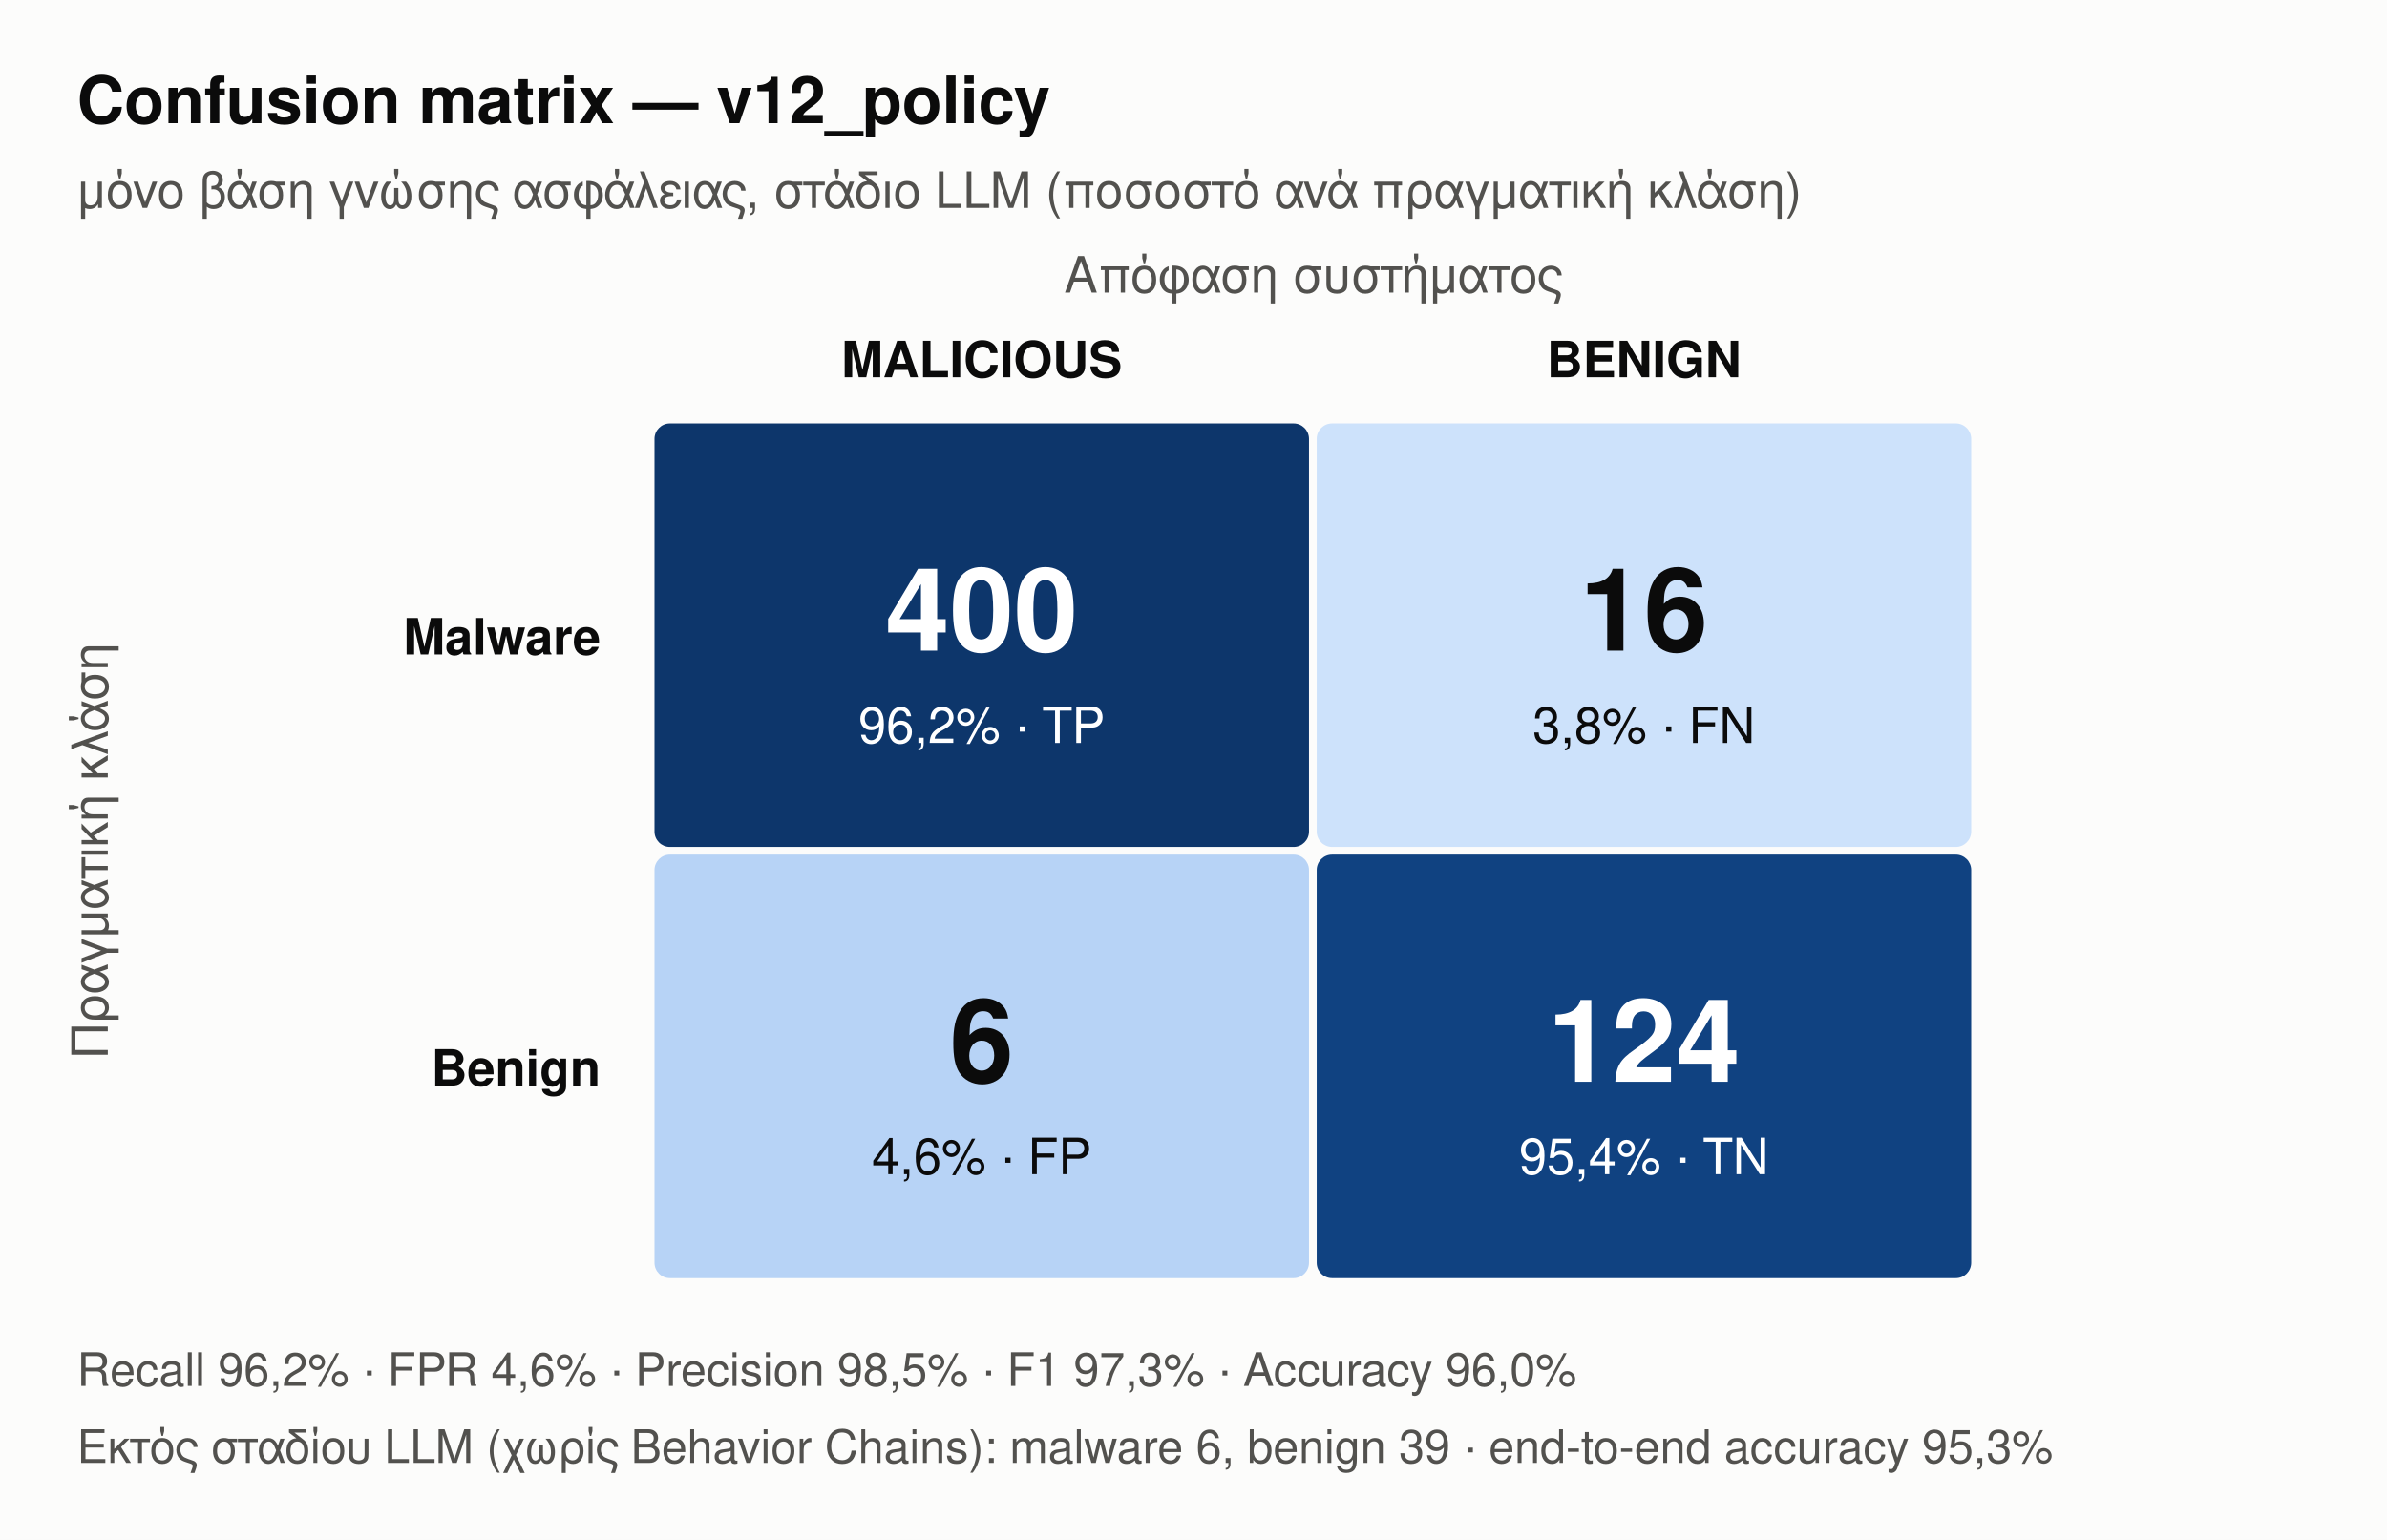
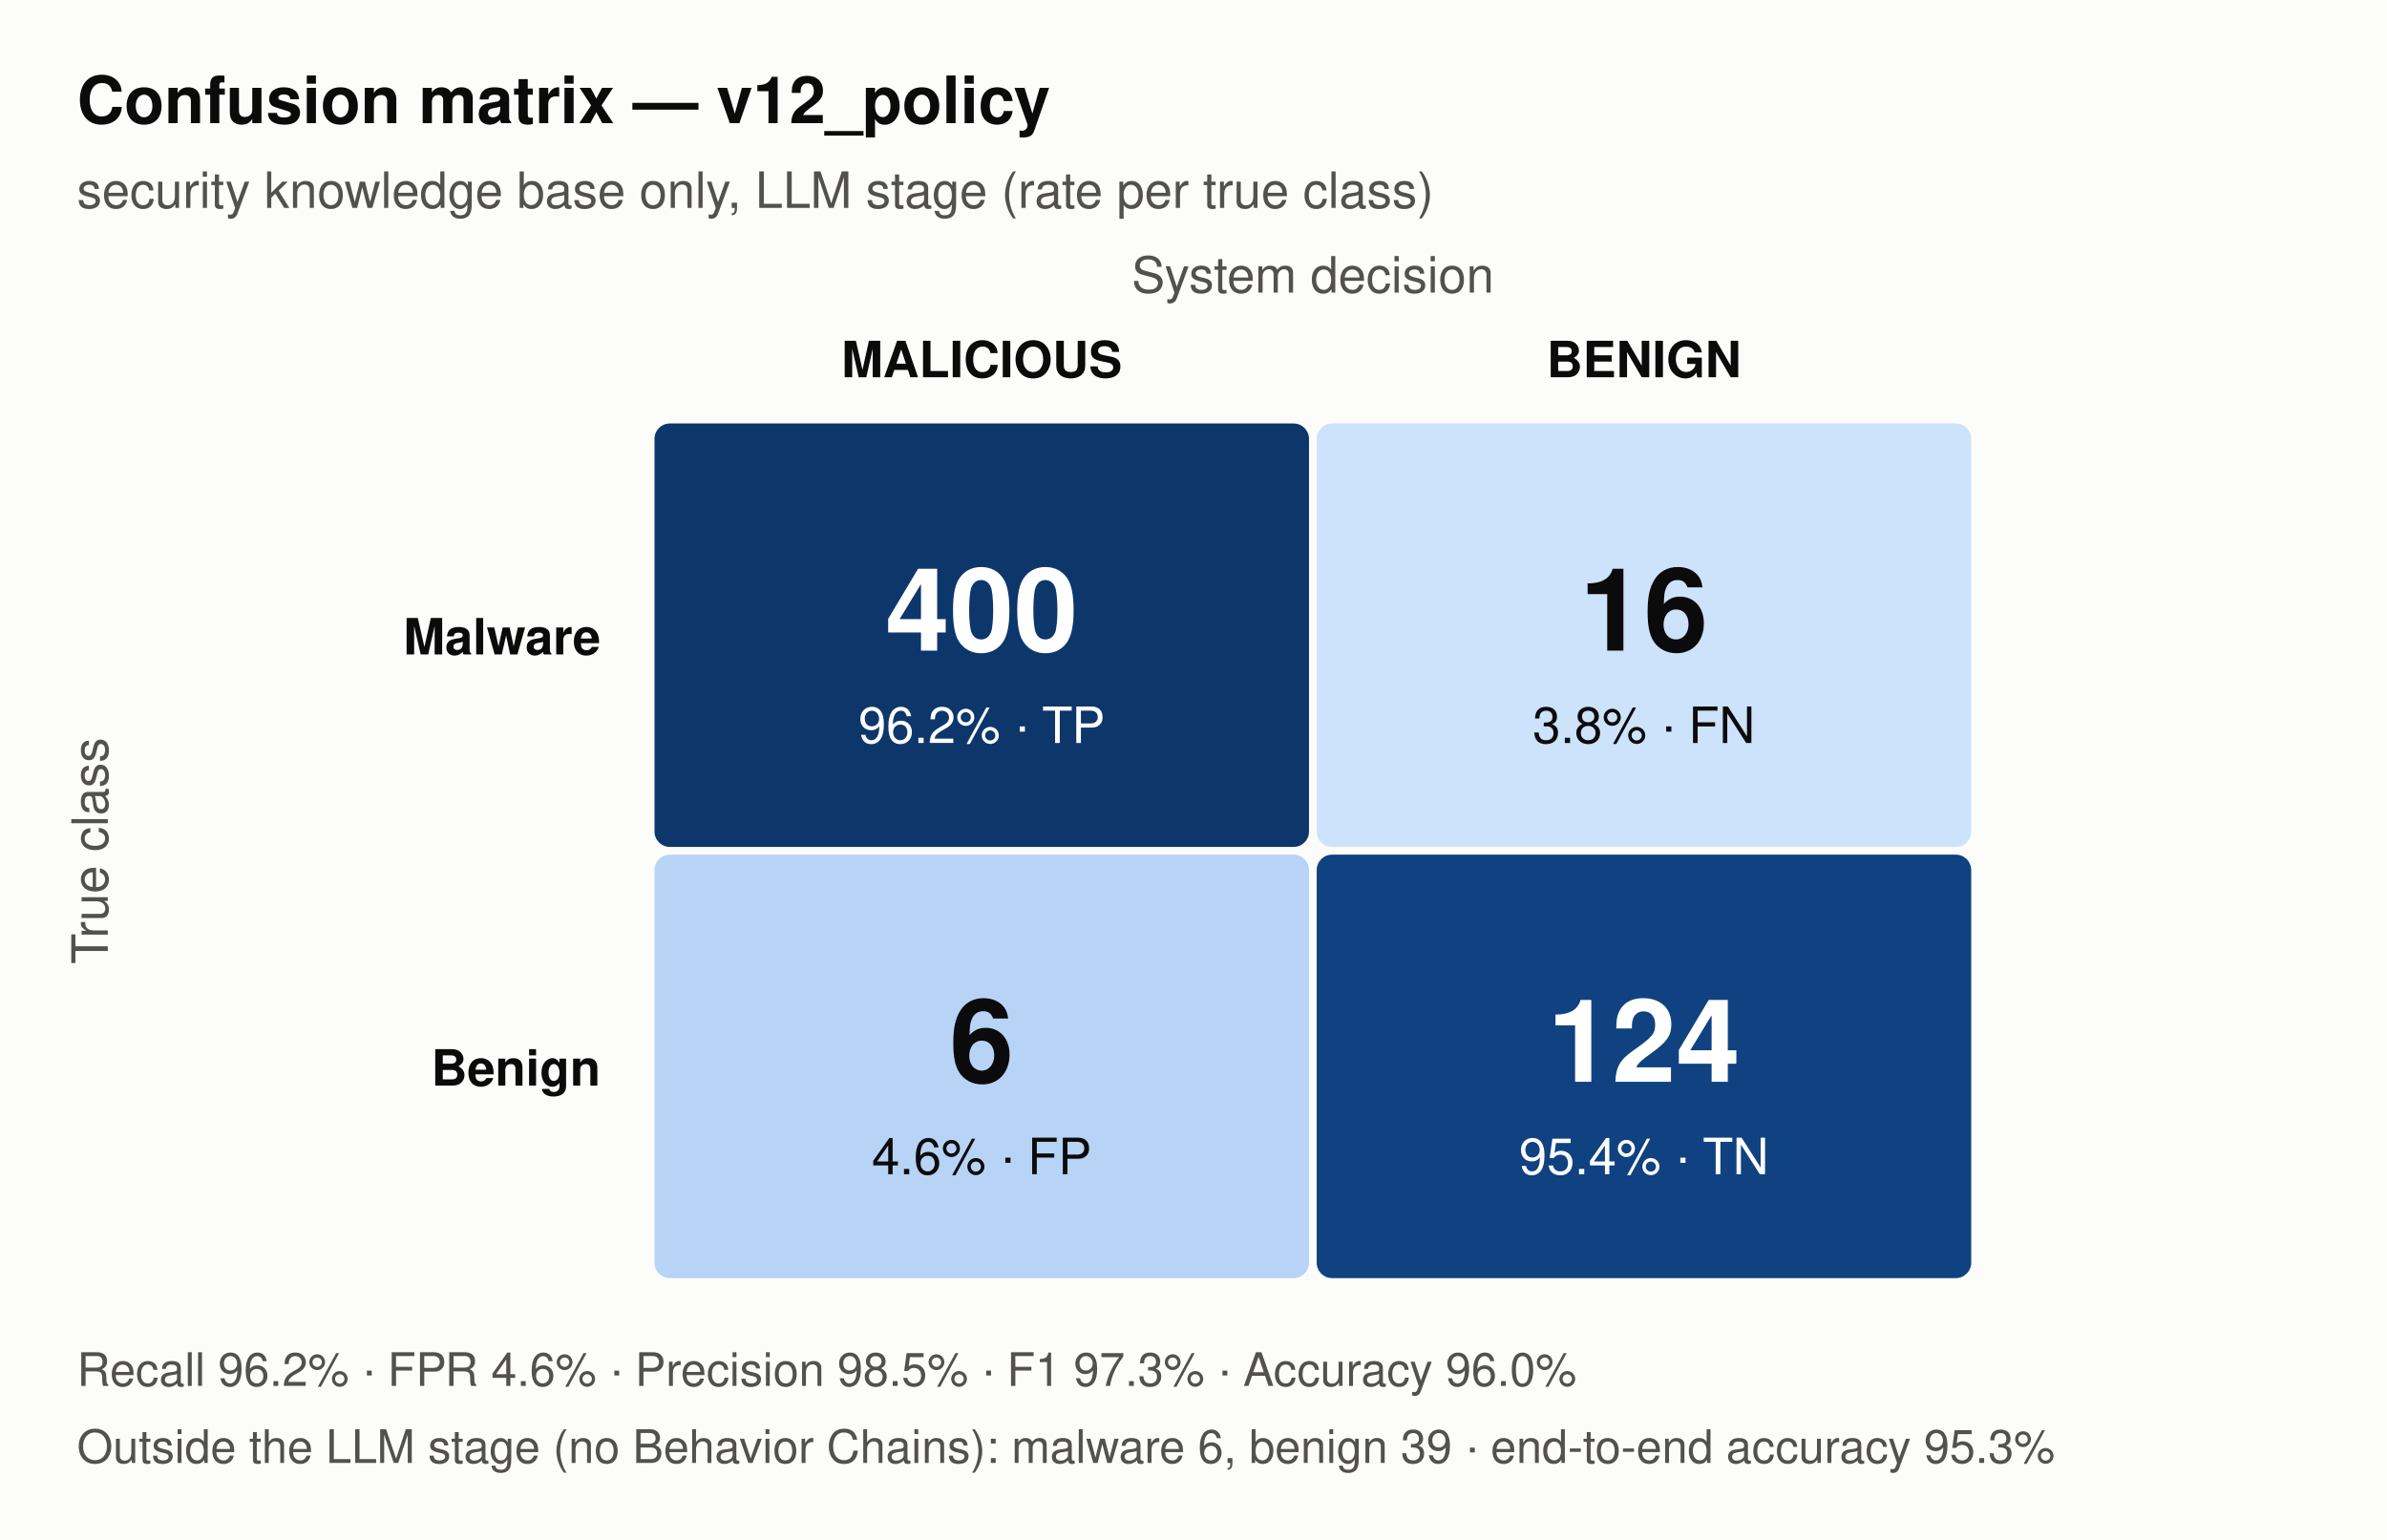
<svg xmlns="http://www.w3.org/2000/svg" viewBox="0 0 620 400" width="620" height="400" font-family="Helvetica, Arial, sans-serif">
  <rect width="620" height="400" fill="#fcfcfb" />
  <text x="20" y="32" font-size="17" font-weight="600" fill="#0b0b0b">Confusion matrix — v12_policy</text>
-   <text x="20" y="54" font-size="13" fill="#52514e">μόνο βάση γνώσης ασφάλειας, στάδιο LLM (ποσοστό ανά πραγματική κλάση)</text>
-   <text x="341.0" y="76" font-size="13" fill="#52514e" text-anchor="middle">Απόφαση συστήματος</text>
+   <text x="20" y="54" font-size="13" fill="#52514e">security knowledge base only, LLM stage (rate per true class)</text>
+   <text x="341.0" y="76" font-size="13" fill="#52514e" text-anchor="middle">System decision</text>
  <text x="255.0" y="98" font-size="13" font-weight="600" fill="#0b0b0b" text-anchor="middle">MALICIOUS</text>
  <text x="427.0" y="98" font-size="13" font-weight="600" fill="#0b0b0b" text-anchor="middle">BENIGN</text>
-   <text transform="translate(28,221.0) rotate(-90)" font-size="13" fill="#52514e" text-anchor="middle">Πραγματική κλάση</text>
+   <text transform="translate(28,221.0) rotate(-90)" font-size="13" fill="#52514e" text-anchor="middle">True class</text>
  <text x="156" y="170.0" font-size="13" font-weight="600" fill="#0b0b0b" text-anchor="end">Malware</text>
  <g>
    <rect x="170" y="110" width="170" height="110" rx="4" fill="#0d366b" />
    <text x="255.0" y="169.0" font-size="30" font-weight="700" fill="#ffffff" text-anchor="middle">400</text>
-     <text x="255.0" y="193.0" font-size="13" fill="#ffffff" text-anchor="middle">96,2% · TP</text>
+     <text x="255.0" y="193.0" font-size="13" fill="#ffffff" text-anchor="middle">96.2% · TP</text>
  </g>
  <g>
    <rect x="342" y="110" width="170" height="110" rx="4" fill="#cde2fb" />
    <text x="427.0" y="169.0" font-size="30" font-weight="700" fill="#0b0b0b" text-anchor="middle">16</text>
-     <text x="427.0" y="193.0" font-size="13" fill="#0b0b0b" text-anchor="middle">3,8% · FN</text>
+     <text x="427.0" y="193.0" font-size="13" fill="#0b0b0b" text-anchor="middle">3.8% · FN</text>
  </g>
  <text x="156" y="282.0" font-size="13" font-weight="600" fill="#0b0b0b" text-anchor="end">Benign</text>
  <g>
    <rect x="170" y="222" width="170" height="110" rx="4" fill="#b7d3f6" />
    <text x="255.0" y="281.0" font-size="30" font-weight="700" fill="#0b0b0b" text-anchor="middle">6</text>
-     <text x="255.0" y="305.0" font-size="13" fill="#0b0b0b" text-anchor="middle">4,6% · FP</text>
+     <text x="255.0" y="305.0" font-size="13" fill="#0b0b0b" text-anchor="middle">4.6% · FP</text>
  </g>
  <g>
    <rect x="342" y="222" width="170" height="110" rx="4" fill="#104281" />
    <text x="427.0" y="281.0" font-size="30" font-weight="700" fill="#ffffff" text-anchor="middle">124</text>
-     <text x="427.0" y="305.0" font-size="13" fill="#ffffff" text-anchor="middle">95,4% · TN</text>
+     <text x="427.0" y="305.0" font-size="13" fill="#ffffff" text-anchor="middle">95.4% · TN</text>
  </g>
-   <text x="20" y="360" font-size="12" fill="#52514e">Recall 96,2% · FPR 4,6% · Precision 98,5% · F1 97,3% · Accuracy 96,0%</text>
-   <text x="20" y="380" font-size="12" fill="#52514e">Εκτός σταδίου LLM (χωρίς Behavior Chains): malware 6, benign 39 · end-to-end accuracy 95,3%</text>
+   <text x="20" y="360" font-size="12" fill="#52514e">Recall 96.2% · FPR 4.6% · Precision 98.5% · F1 97.3% · Accuracy 96.0%</text>
+   <text x="20" y="380" font-size="12" fill="#52514e">Outside the LLM stage (no Behavior Chains): malware 6, benign 39 · end-to-end accuracy 95.3%</text>
</svg>
